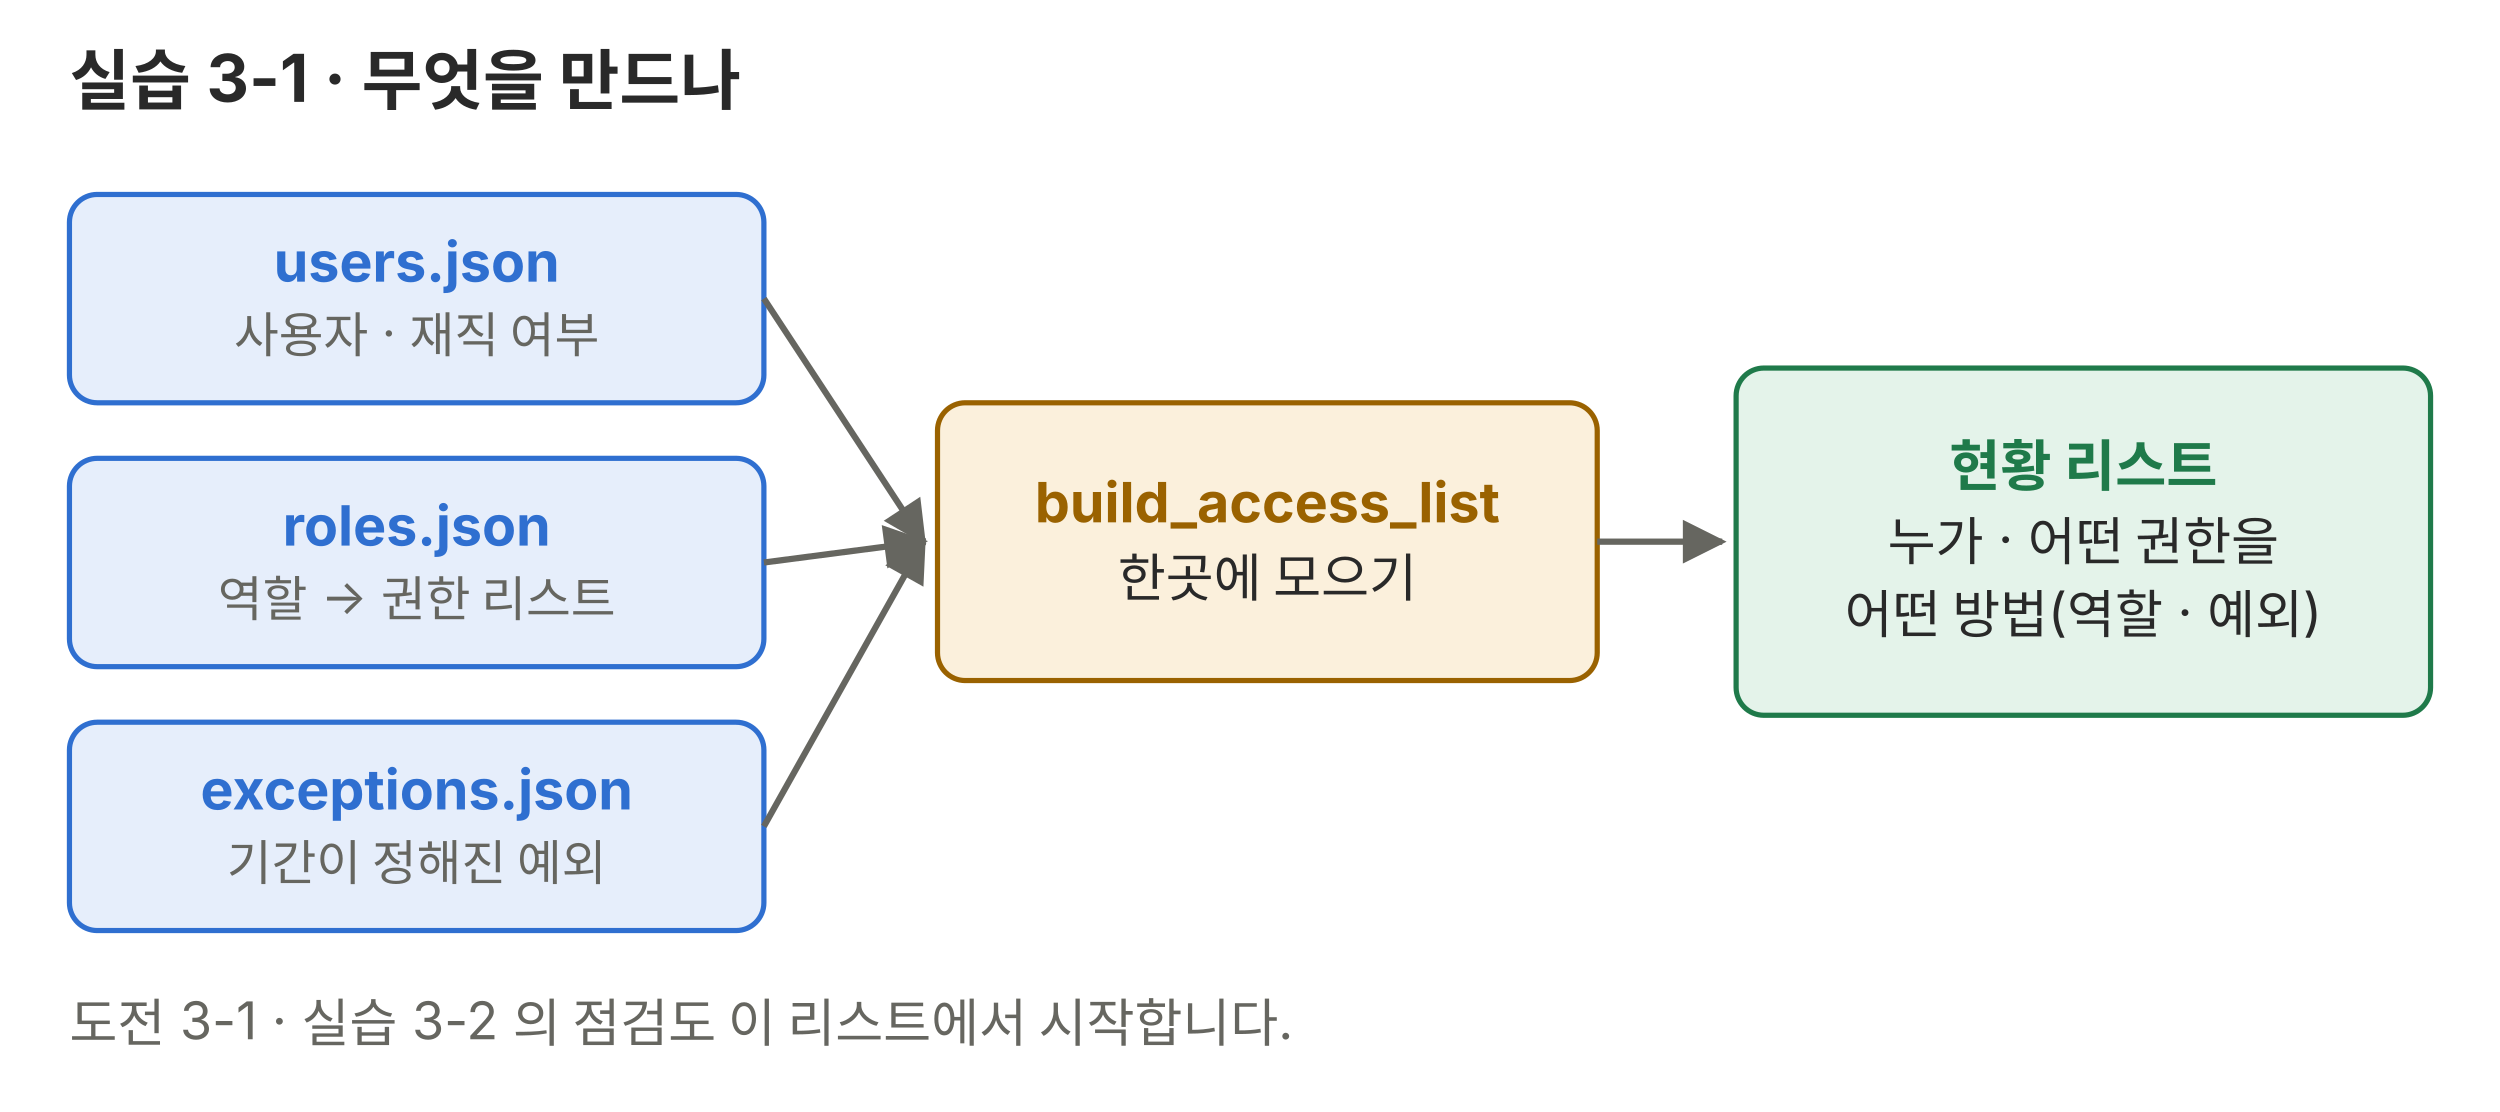
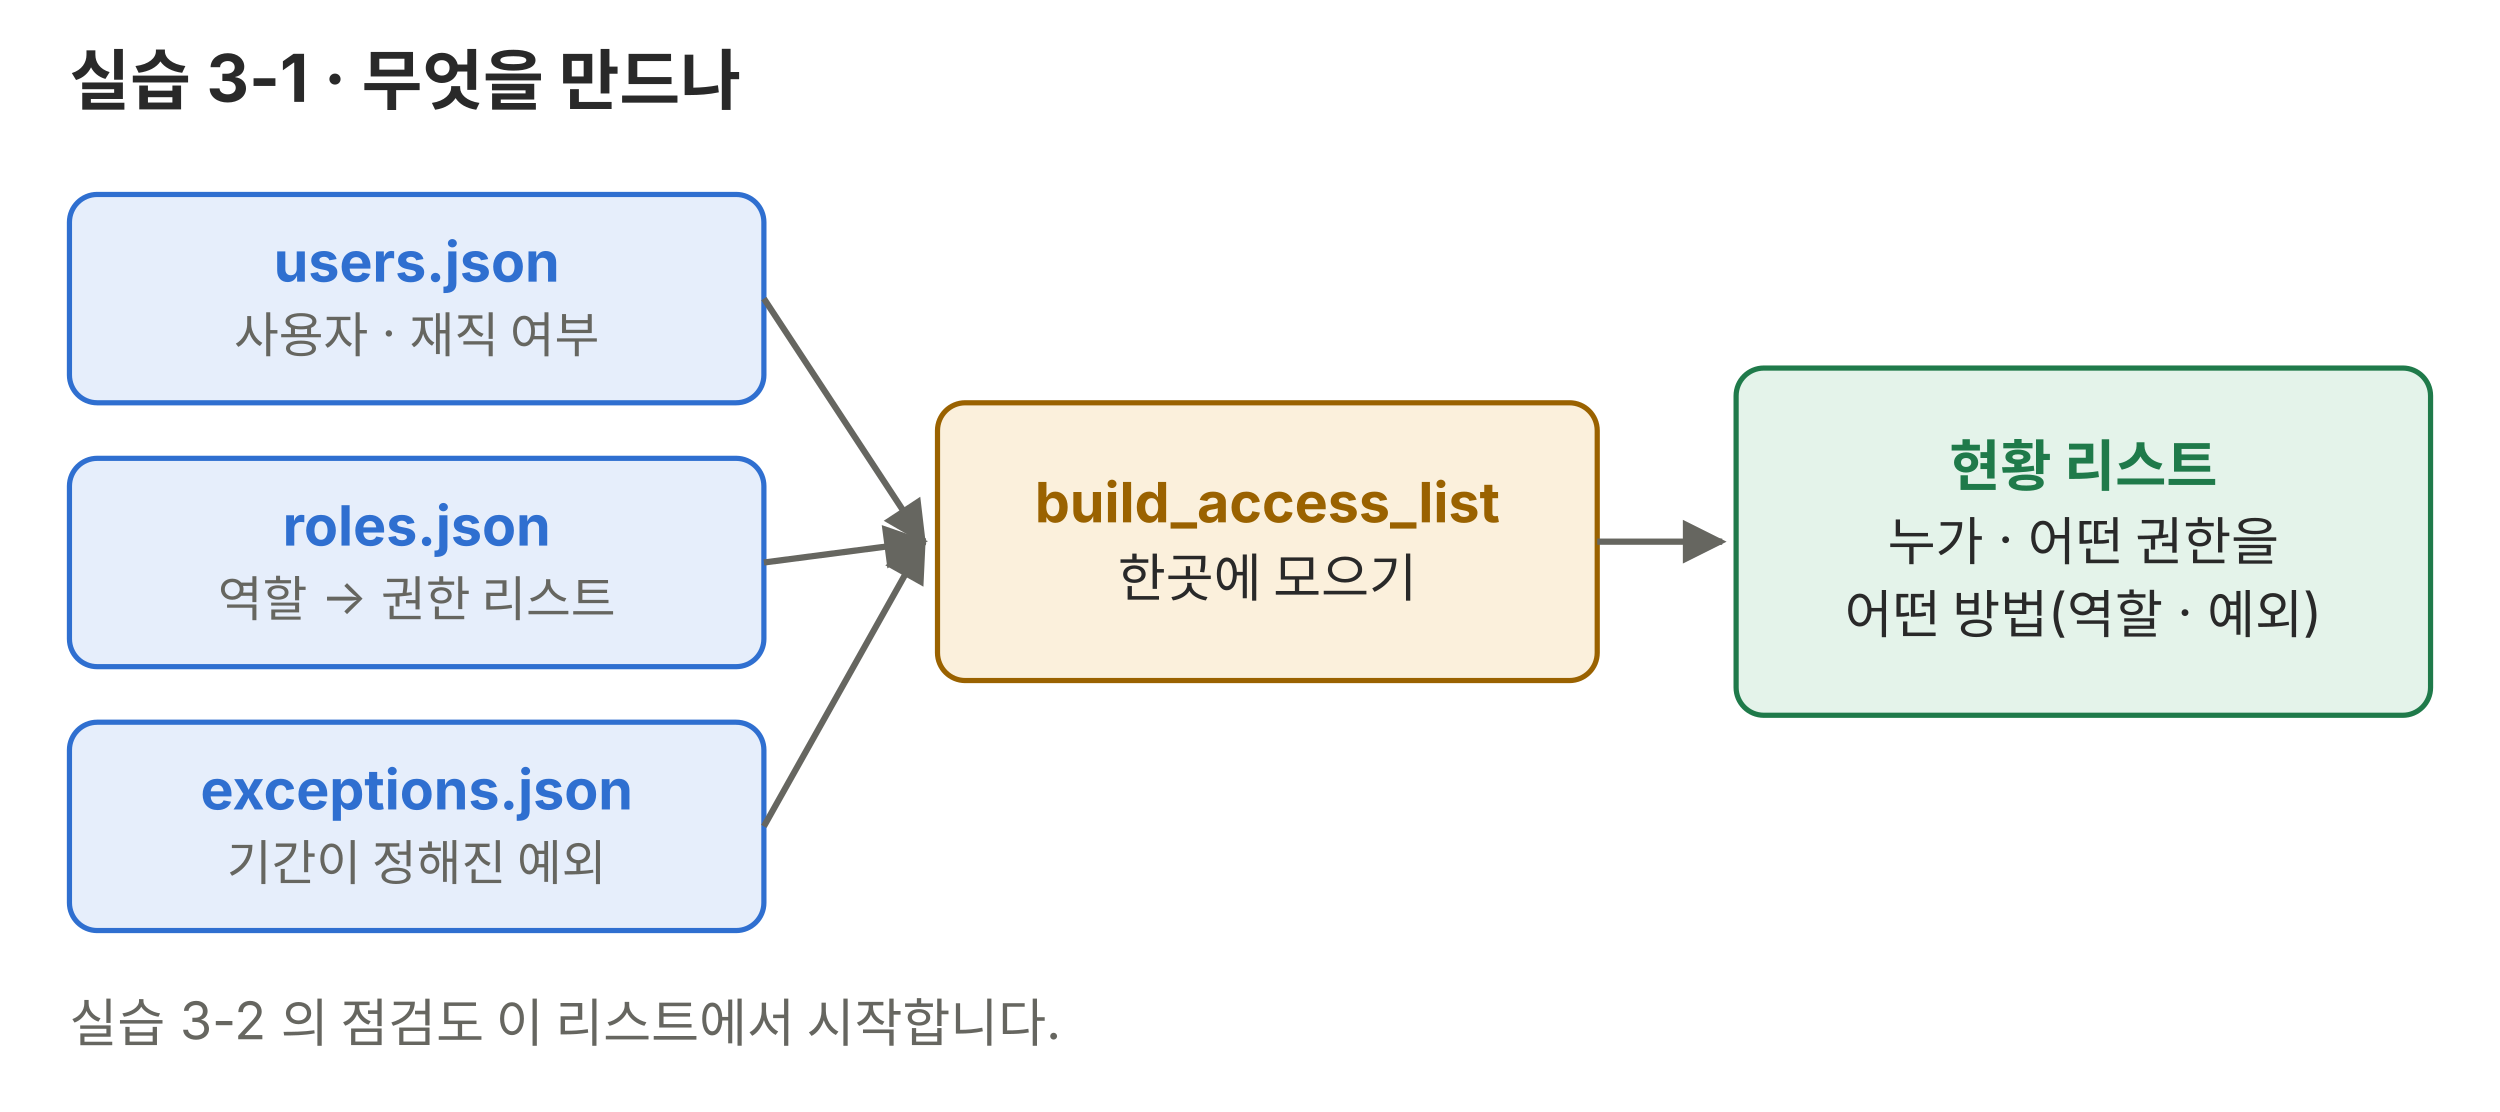
<svg xmlns="http://www.w3.org/2000/svg" viewBox="0 0 720 320" role="img">
  <defs>
    <marker id="a-p01" viewBox="0 0 10 10" refX="9" refY="5" markerWidth="7" markerHeight="7" orient="auto-start-reverse">
      <path d="M0,0 L10,5 L0,10 z" fill="#666660" />
    </marker>
  </defs>
  <g font-family="Pretendard, 'Noto Sans KR', -apple-system, 'Segoe UI', sans-serif">
    <text x="20" y="30" font-size="19" fill="#292929" font-weight="700">실습 3-1 · 무엇을 만드나</text>
    <rect x="20" y="56" width="200" height="60" rx="8" fill="#e6eefb" stroke="#2f6fd0" stroke-width="1.5" />
    <text x="120" y="81.128" font-size="16" fill="#2f6fd0" text-anchor="middle" font-weight="700">users.json</text>
    <text x="120" y="101.512" font-size="14" fill="#666660" text-anchor="middle">사용자 · 재직 여부</text>
    <rect x="20" y="132" width="200" height="60" rx="8" fill="#e6eefb" stroke="#2f6fd0" stroke-width="1.5" />
    <text x="120" y="157.128" font-size="16" fill="#2f6fd0" text-anchor="middle" font-weight="700">roles.json</text>
    <text x="120" y="177.512" font-size="14" fill="#666660" text-anchor="middle">역할 → 권한 리스트</text>
    <rect x="20" y="208" width="200" height="60" rx="8" fill="#e6eefb" stroke="#2f6fd0" stroke-width="1.5" />
    <text x="120" y="233.128" font-size="16" fill="#2f6fd0" text-anchor="middle" font-weight="700">exceptions.json</text>
    <text x="120" y="253.512" font-size="14" fill="#666660" text-anchor="middle">기간이 정해진 예외</text>
    <rect x="270" y="116" width="190" height="80" rx="8" fill="#fbf0dc" stroke="#9a6200" stroke-width="1.5" />
    <text x="365" y="150.428" font-size="16" fill="#9a6200" text-anchor="middle" font-weight="700">build_access_list</text>
    <text x="365" y="171.82" font-size="15" fill="#292929" text-anchor="middle">한곳에 모으기</text>
    <rect x="500" y="106" width="200" height="100" rx="8" fill="#e4f3ea" stroke="#1f7a4a" stroke-width="1.5" />
    <text x="600" y="139.928" font-size="16" fill="#1f7a4a" text-anchor="middle" font-weight="700">현황 리스트</text>
    <text x="600" y="161.32" font-size="15" fill="#292929" text-anchor="middle">누가 · 어떤 권한을</text>
    <text x="600" y="182.32" font-size="15" fill="#292929" text-anchor="middle">어떤 방법(역할 · 예외)</text>
    <polyline points="220,86 266,156" fill="none" stroke="#666660" stroke-width="1.8" marker-end="url(#a-p01)" />
    <polyline points="220,162 266,156" fill="none" stroke="#666660" stroke-width="1.8" marker-end="url(#a-p01)" />
    <polyline points="220,238 266,156" fill="none" stroke="#666660" stroke-width="1.8" marker-end="url(#a-p01)" />
    <polyline points="460,156 496,156" fill="none" stroke="#666660" stroke-width="1.8" marker-end="url(#a-p01)" />
-     <text x="20" y="300" font-size="15" fill="#666660">도전 3-1 · 실습 3-2 의 점검도 이 리스트에서 시작합니다.</text>
+     <text x="20" y="300" font-size="15" fill="#666660">실습 3-2 의 점검도 이 리스트에서 시작합니다.</text>
  </g>
</svg>
